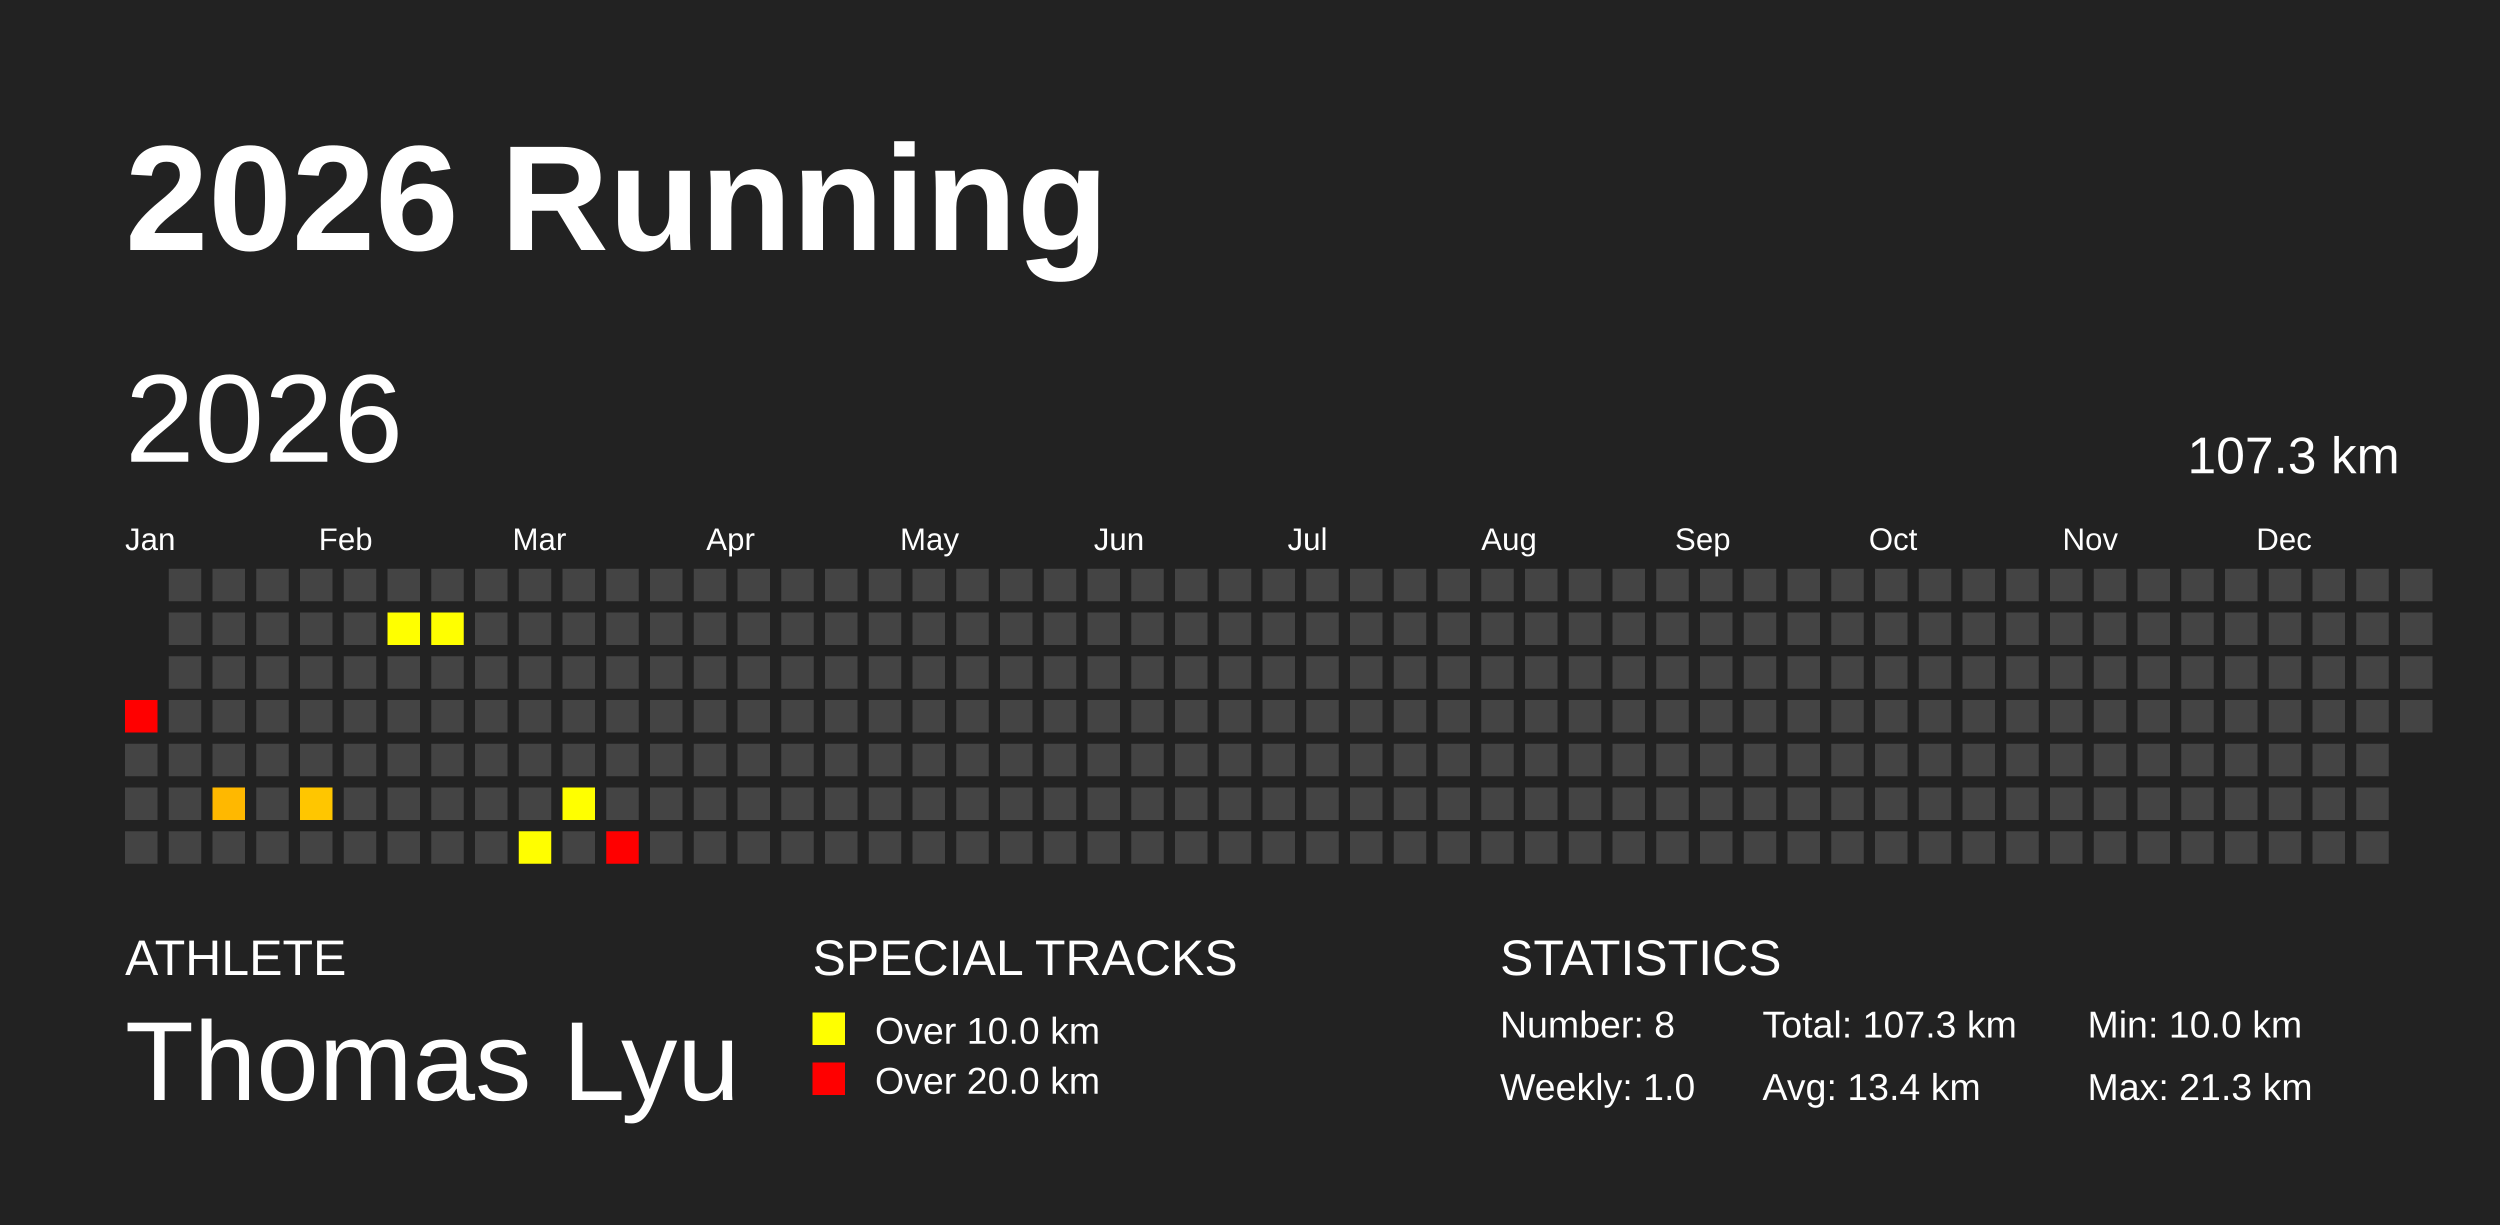
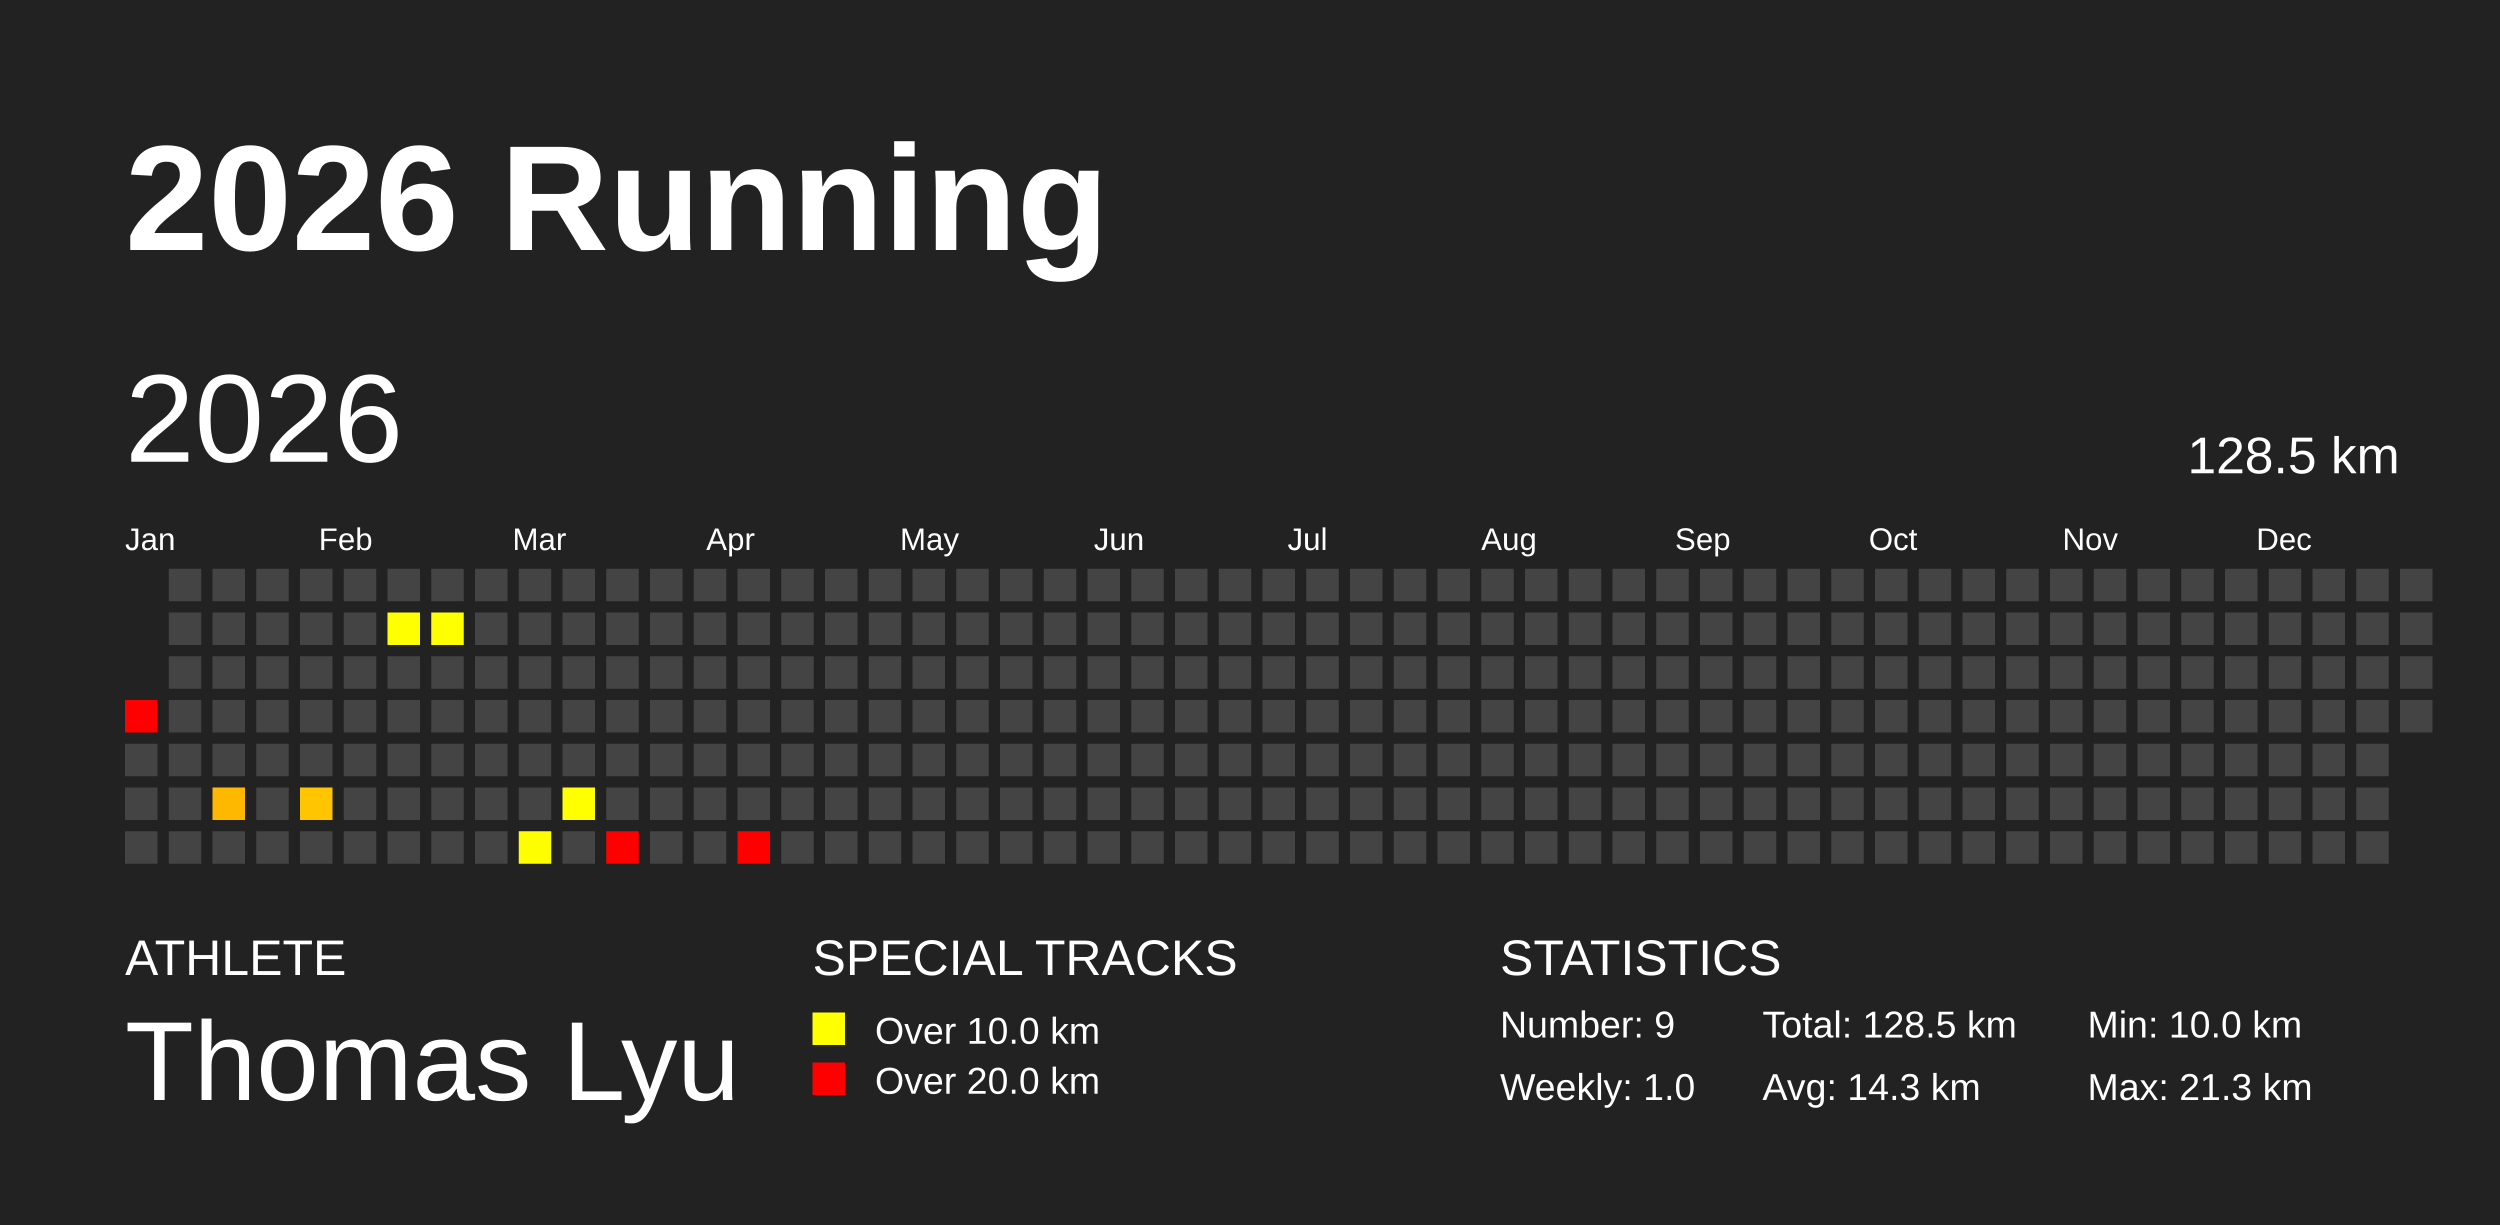
<svg xmlns="http://www.w3.org/2000/svg" baseProfile="full" height="98mm" version="1.1" viewBox="0,0,200,98" width="200mm">
  <defs />
  <rect fill="#222222" height="98" width="200" x="0" y="0" />
  <text fill="#FFFFFF" style="font-size:12px; font-family:Arial; font-weight:bold;" x="10" y="20">2026 Running</text>
  <text fill="#FFFFFF" style="font-size:4px; font-family:Arial" x="10" y="78">ATHLETE</text>
  <text fill="#FFFFFF" style="font-size:9px; font-family:Arial" x="10" y="88">Thomas Lyu</text>
  <text fill="#FFFFFF" style="font-size:4px; font-family:Arial" x="65" y="78">SPECIAL TRACKS</text>
  <rect fill="yellow" height="2.6" width="2.6" x="65" y="81" />
  <text fill="#FFFFFF" style="font-size:3px; font-family:Arial" x="70" y="83.5">Over 10.0 km</text>
  <rect fill="red" height="2.6" width="2.6" x="65" y="85" />
  <text fill="#FFFFFF" style="font-size:3px; font-family:Arial" x="70" y="87.5">Over 20.0 km</text>
  <text fill="#FFFFFF" style="font-size:4px; font-family:Arial" x="120" y="78">STATISTICS</text>
-   <text fill="#FFFFFF" style="font-size:3px; font-family:Arial" x="120" y="83">Number: 8</text>
+   <text fill="#FFFFFF" style="font-size:3px; font-family:Arial" x="120" y="83">Number: 9</text>
  <text fill="#FFFFFF" style="font-size:3px; font-family:Arial" x="120" y="88">Weekly: 1.0</text>
-   <text fill="#FFFFFF" style="font-size:3px; font-family:Arial" x="141" y="83">Total: 107.3 km</text>
-   <text fill="#FFFFFF" style="font-size:3px; font-family:Arial" x="141" y="88">Avg: 13.4 km</text>
+   <text fill="#FFFFFF" style="font-size:3px; font-family:Arial" x="141" y="83">Total: 128.5 km</text>
+   <text fill="#FFFFFF" style="font-size:3px; font-family:Arial" x="141" y="88">Avg: 14.3 km</text>
  <text fill="#FFFFFF" style="font-size:3px; font-family:Arial" x="167" y="83">Min: 10.0 km</text>
  <text fill="#FFFFFF" style="font-size:3px; font-family:Arial" x="167" y="88">Max: 21.3 km</text>
  <text dominant-baseline="hanging" fill="#FFFFFF" style="font-size:10.0px; font-family:Arial;" x="10" y="30">2026</text>
-   <text dominant-baseline="hanging" fill="#FFFFFF" style="font-size:4.125px; font-family:Arial;" x="175" y="35">107.3 km</text>
+   <text dominant-baseline="hanging" fill="#FFFFFF" style="font-size:4.125px; font-family:Arial;" x="175" y="35">128.5 km</text>
  <text fill="#FFFFFF" style="font-size:2.5px; font-family:Arial" x="10.0" y="44">Jan</text>
  <text fill="#FFFFFF" style="font-size:2.5px; font-family:Arial" x="25.5" y="44">Feb</text>
  <text fill="#FFFFFF" style="font-size:2.5px; font-family:Arial" x="41.0" y="44">Mar</text>
  <text fill="#FFFFFF" style="font-size:2.5px; font-family:Arial" x="56.5" y="44">Apr</text>
  <text fill="#FFFFFF" style="font-size:2.5px; font-family:Arial" x="72.0" y="44">May</text>
  <text fill="#FFFFFF" style="font-size:2.5px; font-family:Arial" x="87.5" y="44">Jun</text>
  <text fill="#FFFFFF" style="font-size:2.5px; font-family:Arial" x="103.0" y="44">Jul</text>
  <text fill="#FFFFFF" style="font-size:2.5px; font-family:Arial" x="118.5" y="44">Aug</text>
  <text fill="#FFFFFF" style="font-size:2.5px; font-family:Arial" x="134.0" y="44">Sep</text>
  <text fill="#FFFFFF" style="font-size:2.5px; font-family:Arial" x="149.5" y="44">Oct</text>
  <text fill="#FFFFFF" style="font-size:2.5px; font-family:Arial" x="165.0" y="44">Nov</text>
  <text fill="#FFFFFF" style="font-size:2.5px; font-family:Arial" x="180.5" y="44">Dec</text>
  <rect fill="red" height="2.6" width="2.6" x="10.0" y="56.0" />
  <rect fill="#444444" height="2.6" width="2.6" x="10.0" y="59.5" />
  <rect fill="#444444" height="2.6" width="2.6" x="10.0" y="63.0" />
  <rect fill="#444444" height="2.6" width="2.6" x="10.0" y="66.5" />
  <rect fill="#444444" height="2.6" width="2.6" x="13.5" y="45.5" />
  <rect fill="#444444" height="2.6" width="2.6" x="13.5" y="49.0" />
  <rect fill="#444444" height="2.6" width="2.6" x="13.5" y="52.5" />
  <rect fill="#444444" height="2.6" width="2.6" x="13.5" y="56.0" />
  <rect fill="#444444" height="2.6" width="2.6" x="13.5" y="59.5" />
  <rect fill="#444444" height="2.6" width="2.6" x="13.5" y="63.0" />
  <rect fill="#444444" height="2.6" width="2.6" x="13.5" y="66.5" />
  <rect fill="#444444" height="2.6" width="2.6" x="17.0" y="45.5" />
  <rect fill="#444444" height="2.6" width="2.6" x="17.0" y="49.0" />
  <rect fill="#444444" height="2.6" width="2.6" x="17.0" y="52.5" />
  <rect fill="#444444" height="2.6" width="2.6" x="17.0" y="56.0" />
  <rect fill="#444444" height="2.6" width="2.6" x="17.0" y="59.5" />
  <rect fill="#ffb800" height="2.6" width="2.6" x="17.0" y="63.0" />
  <rect fill="#444444" height="2.6" width="2.6" x="17.0" y="66.5" />
  <rect fill="#444444" height="2.6" width="2.6" x="20.5" y="45.5" />
  <rect fill="#444444" height="2.6" width="2.6" x="20.5" y="49.0" />
  <rect fill="#444444" height="2.6" width="2.6" x="20.5" y="52.5" />
  <rect fill="#444444" height="2.6" width="2.6" x="20.5" y="56.0" />
  <rect fill="#444444" height="2.6" width="2.6" x="20.5" y="59.5" />
  <rect fill="#444444" height="2.6" width="2.6" x="20.5" y="63.0" />
  <rect fill="#444444" height="2.6" width="2.6" x="20.5" y="66.5" />
  <rect fill="#444444" height="2.6" width="2.6" x="24.0" y="45.5" />
  <rect fill="#444444" height="2.6" width="2.6" x="24.0" y="49.0" />
  <rect fill="#444444" height="2.6" width="2.6" x="24.0" y="52.5" />
  <rect fill="#444444" height="2.6" width="2.6" x="24.0" y="56.0" />
  <rect fill="#444444" height="2.6" width="2.6" x="24.0" y="59.5" />
  <rect fill="#ffc600" height="2.6" width="2.6" x="24.0" y="63.0" />
  <rect fill="#444444" height="2.6" width="2.6" x="24.0" y="66.5" />
  <rect fill="#444444" height="2.6" width="2.6" x="27.5" y="45.5" />
  <rect fill="#444444" height="2.6" width="2.6" x="27.5" y="49.0" />
  <rect fill="#444444" height="2.6" width="2.6" x="27.5" y="52.5" />
  <rect fill="#444444" height="2.6" width="2.6" x="27.5" y="56.0" />
  <rect fill="#444444" height="2.6" width="2.6" x="27.5" y="59.5" />
  <rect fill="#444444" height="2.6" width="2.6" x="27.5" y="63.0" />
  <rect fill="#444444" height="2.6" width="2.6" x="27.5" y="66.5" />
  <rect fill="#444444" height="2.6" width="2.6" x="31.0" y="45.5" />
  <rect fill="#ffff00" height="2.6" width="2.6" x="31.0" y="49.0" />
  <rect fill="#444444" height="2.6" width="2.6" x="31.0" y="52.5" />
  <rect fill="#444444" height="2.6" width="2.6" x="31.0" y="56.0" />
  <rect fill="#444444" height="2.6" width="2.6" x="31.0" y="59.5" />
  <rect fill="#444444" height="2.6" width="2.6" x="31.0" y="63.0" />
  <rect fill="#444444" height="2.6" width="2.6" x="31.0" y="66.5" />
  <rect fill="#444444" height="2.6" width="2.6" x="34.5" y="45.5" />
  <rect fill="#ffff00" height="2.6" width="2.6" x="34.5" y="49.0" />
  <rect fill="#444444" height="2.6" width="2.6" x="34.5" y="52.5" />
  <rect fill="#444444" height="2.6" width="2.6" x="34.5" y="56.0" />
  <rect fill="#444444" height="2.6" width="2.6" x="34.5" y="59.5" />
  <rect fill="#444444" height="2.6" width="2.6" x="34.5" y="63.0" />
  <rect fill="#444444" height="2.6" width="2.6" x="34.5" y="66.5" />
  <rect fill="#444444" height="2.6" width="2.6" x="38.0" y="45.5" />
  <rect fill="#444444" height="2.6" width="2.6" x="38.0" y="49.0" />
  <rect fill="#444444" height="2.6" width="2.6" x="38.0" y="52.5" />
  <rect fill="#444444" height="2.6" width="2.6" x="38.0" y="56.0" />
  <rect fill="#444444" height="2.6" width="2.6" x="38.0" y="59.5" />
  <rect fill="#444444" height="2.6" width="2.6" x="38.0" y="63.0" />
  <rect fill="#444444" height="2.6" width="2.6" x="38.0" y="66.5" />
  <rect fill="#444444" height="2.6" width="2.6" x="41.5" y="45.5" />
  <rect fill="#444444" height="2.6" width="2.6" x="41.5" y="49.0" />
  <rect fill="#444444" height="2.6" width="2.6" x="41.5" y="52.5" />
  <rect fill="#444444" height="2.6" width="2.6" x="41.5" y="56.0" />
  <rect fill="#444444" height="2.6" width="2.6" x="41.5" y="59.5" />
  <rect fill="#444444" height="2.6" width="2.6" x="41.5" y="63.0" />
  <rect fill="#fffe00" height="2.6" width="2.6" x="41.5" y="66.5" />
  <rect fill="#444444" height="2.6" width="2.6" x="45.0" y="45.5" />
  <rect fill="#444444" height="2.6" width="2.6" x="45.0" y="49.0" />
  <rect fill="#444444" height="2.6" width="2.6" x="45.0" y="52.5" />
  <rect fill="#444444" height="2.6" width="2.6" x="45.0" y="56.0" />
  <rect fill="#444444" height="2.6" width="2.6" x="45.0" y="59.5" />
  <rect fill="#ffff00" height="2.6" width="2.6" x="45.0" y="63.0" />
  <rect fill="#444444" height="2.6" width="2.6" x="45.0" y="66.5" />
  <rect fill="#444444" height="2.6" width="2.6" x="48.5" y="45.5" />
  <rect fill="#444444" height="2.6" width="2.6" x="48.5" y="49.0" />
  <rect fill="#444444" height="2.6" width="2.6" x="48.5" y="52.5" />
  <rect fill="#444444" height="2.6" width="2.6" x="48.5" y="56.0" />
  <rect fill="#444444" height="2.6" width="2.6" x="48.5" y="59.5" />
  <rect fill="#444444" height="2.6" width="2.6" x="48.5" y="63.0" />
  <rect fill="red" height="2.6" width="2.6" x="48.5" y="66.5" />
  <rect fill="#444444" height="2.6" width="2.6" x="52.0" y="45.5" />
  <rect fill="#444444" height="2.6" width="2.6" x="52.0" y="49.0" />
  <rect fill="#444444" height="2.6" width="2.6" x="52.0" y="52.5" />
  <rect fill="#444444" height="2.6" width="2.6" x="52.0" y="56.0" />
  <rect fill="#444444" height="2.6" width="2.6" x="52.0" y="59.5" />
  <rect fill="#444444" height="2.6" width="2.6" x="52.0" y="63.0" />
  <rect fill="#444444" height="2.6" width="2.6" x="52.0" y="66.5" />
  <rect fill="#444444" height="2.6" width="2.6" x="55.5" y="45.5" />
  <rect fill="#444444" height="2.6" width="2.6" x="55.5" y="49.0" />
  <rect fill="#444444" height="2.6" width="2.6" x="55.5" y="52.5" />
  <rect fill="#444444" height="2.6" width="2.6" x="55.5" y="56.0" />
  <rect fill="#444444" height="2.6" width="2.6" x="55.5" y="59.5" />
  <rect fill="#444444" height="2.6" width="2.6" x="55.5" y="63.0" />
  <rect fill="#444444" height="2.6" width="2.6" x="55.5" y="66.5" />
  <rect fill="#444444" height="2.6" width="2.6" x="59.0" y="45.5" />
  <rect fill="#444444" height="2.6" width="2.6" x="59.0" y="49.0" />
  <rect fill="#444444" height="2.6" width="2.6" x="59.0" y="52.5" />
  <rect fill="#444444" height="2.6" width="2.6" x="59.0" y="56.0" />
  <rect fill="#444444" height="2.6" width="2.6" x="59.0" y="59.5" />
  <rect fill="#444444" height="2.6" width="2.6" x="59.0" y="63.0" />
-   <rect fill="#444444" height="2.6" width="2.6" x="59.0" y="66.5" />
+   <rect fill="red" height="2.6" width="2.6" x="59.0" y="66.5" />
  <rect fill="#444444" height="2.6" width="2.6" x="62.5" y="45.5" />
  <rect fill="#444444" height="2.6" width="2.6" x="62.5" y="49.0" />
  <rect fill="#444444" height="2.6" width="2.6" x="62.5" y="52.5" />
  <rect fill="#444444" height="2.6" width="2.6" x="62.5" y="56.0" />
  <rect fill="#444444" height="2.6" width="2.6" x="62.5" y="59.5" />
  <rect fill="#444444" height="2.6" width="2.6" x="62.5" y="63.0" />
  <rect fill="#444444" height="2.6" width="2.6" x="62.5" y="66.5" />
  <rect fill="#444444" height="2.6" width="2.6" x="66.0" y="45.5" />
  <rect fill="#444444" height="2.6" width="2.6" x="66.0" y="49.0" />
  <rect fill="#444444" height="2.6" width="2.6" x="66.0" y="52.5" />
  <rect fill="#444444" height="2.6" width="2.6" x="66.0" y="56.0" />
  <rect fill="#444444" height="2.6" width="2.6" x="66.0" y="59.5" />
  <rect fill="#444444" height="2.6" width="2.6" x="66.0" y="63.0" />
  <rect fill="#444444" height="2.6" width="2.6" x="66.0" y="66.5" />
  <rect fill="#444444" height="2.6" width="2.6" x="69.5" y="45.5" />
  <rect fill="#444444" height="2.6" width="2.6" x="69.5" y="49.0" />
  <rect fill="#444444" height="2.6" width="2.6" x="69.5" y="52.5" />
  <rect fill="#444444" height="2.6" width="2.6" x="69.5" y="56.0" />
  <rect fill="#444444" height="2.6" width="2.6" x="69.5" y="59.5" />
  <rect fill="#444444" height="2.6" width="2.6" x="69.5" y="63.0" />
  <rect fill="#444444" height="2.6" width="2.6" x="69.5" y="66.5" />
  <rect fill="#444444" height="2.6" width="2.6" x="73.0" y="45.5" />
  <rect fill="#444444" height="2.6" width="2.6" x="73.0" y="49.0" />
  <rect fill="#444444" height="2.6" width="2.6" x="73.0" y="52.5" />
  <rect fill="#444444" height="2.6" width="2.6" x="73.0" y="56.0" />
  <rect fill="#444444" height="2.6" width="2.6" x="73.0" y="59.5" />
  <rect fill="#444444" height="2.6" width="2.6" x="73.0" y="63.0" />
  <rect fill="#444444" height="2.6" width="2.6" x="73.0" y="66.5" />
  <rect fill="#444444" height="2.6" width="2.6" x="76.5" y="45.5" />
  <rect fill="#444444" height="2.6" width="2.6" x="76.5" y="49.0" />
  <rect fill="#444444" height="2.6" width="2.6" x="76.5" y="52.5" />
  <rect fill="#444444" height="2.6" width="2.6" x="76.5" y="56.0" />
  <rect fill="#444444" height="2.6" width="2.6" x="76.5" y="59.5" />
  <rect fill="#444444" height="2.6" width="2.6" x="76.5" y="63.0" />
  <rect fill="#444444" height="2.6" width="2.6" x="76.5" y="66.5" />
  <rect fill="#444444" height="2.6" width="2.6" x="80.0" y="45.5" />
  <rect fill="#444444" height="2.6" width="2.6" x="80.0" y="49.0" />
  <rect fill="#444444" height="2.6" width="2.6" x="80.0" y="52.5" />
  <rect fill="#444444" height="2.6" width="2.6" x="80.0" y="56.0" />
  <rect fill="#444444" height="2.6" width="2.6" x="80.0" y="59.5" />
  <rect fill="#444444" height="2.6" width="2.6" x="80.0" y="63.0" />
  <rect fill="#444444" height="2.6" width="2.6" x="80.0" y="66.5" />
  <rect fill="#444444" height="2.6" width="2.6" x="83.5" y="45.5" />
  <rect fill="#444444" height="2.6" width="2.6" x="83.5" y="49.0" />
  <rect fill="#444444" height="2.6" width="2.6" x="83.5" y="52.5" />
  <rect fill="#444444" height="2.6" width="2.6" x="83.5" y="56.0" />
  <rect fill="#444444" height="2.6" width="2.6" x="83.5" y="59.5" />
  <rect fill="#444444" height="2.6" width="2.6" x="83.5" y="63.0" />
  <rect fill="#444444" height="2.6" width="2.6" x="83.5" y="66.5" />
  <rect fill="#444444" height="2.6" width="2.6" x="87.0" y="45.5" />
  <rect fill="#444444" height="2.6" width="2.6" x="87.0" y="49.0" />
  <rect fill="#444444" height="2.6" width="2.6" x="87.0" y="52.5" />
  <rect fill="#444444" height="2.6" width="2.6" x="87.0" y="56.0" />
  <rect fill="#444444" height="2.6" width="2.6" x="87.0" y="59.5" />
  <rect fill="#444444" height="2.6" width="2.6" x="87.0" y="63.0" />
  <rect fill="#444444" height="2.6" width="2.6" x="87.0" y="66.5" />
  <rect fill="#444444" height="2.6" width="2.6" x="90.5" y="45.5" />
  <rect fill="#444444" height="2.6" width="2.6" x="90.5" y="49.0" />
  <rect fill="#444444" height="2.6" width="2.6" x="90.5" y="52.5" />
  <rect fill="#444444" height="2.6" width="2.6" x="90.5" y="56.0" />
  <rect fill="#444444" height="2.6" width="2.6" x="90.5" y="59.5" />
  <rect fill="#444444" height="2.6" width="2.6" x="90.5" y="63.0" />
  <rect fill="#444444" height="2.6" width="2.6" x="90.5" y="66.5" />
  <rect fill="#444444" height="2.6" width="2.6" x="94.0" y="45.5" />
  <rect fill="#444444" height="2.6" width="2.6" x="94.0" y="49.0" />
  <rect fill="#444444" height="2.6" width="2.6" x="94.0" y="52.5" />
  <rect fill="#444444" height="2.6" width="2.6" x="94.0" y="56.0" />
  <rect fill="#444444" height="2.6" width="2.6" x="94.0" y="59.5" />
  <rect fill="#444444" height="2.6" width="2.6" x="94.0" y="63.0" />
  <rect fill="#444444" height="2.6" width="2.6" x="94.0" y="66.5" />
  <rect fill="#444444" height="2.6" width="2.6" x="97.5" y="45.5" />
  <rect fill="#444444" height="2.6" width="2.6" x="97.5" y="49.0" />
  <rect fill="#444444" height="2.6" width="2.6" x="97.5" y="52.5" />
  <rect fill="#444444" height="2.6" width="2.6" x="97.5" y="56.0" />
  <rect fill="#444444" height="2.6" width="2.6" x="97.5" y="59.5" />
  <rect fill="#444444" height="2.6" width="2.6" x="97.5" y="63.0" />
  <rect fill="#444444" height="2.6" width="2.6" x="97.5" y="66.5" />
  <rect fill="#444444" height="2.6" width="2.6" x="101.0" y="45.5" />
  <rect fill="#444444" height="2.6" width="2.6" x="101.0" y="49.0" />
  <rect fill="#444444" height="2.6" width="2.6" x="101.0" y="52.5" />
  <rect fill="#444444" height="2.6" width="2.6" x="101.0" y="56.0" />
  <rect fill="#444444" height="2.6" width="2.6" x="101.0" y="59.5" />
  <rect fill="#444444" height="2.6" width="2.6" x="101.0" y="63.0" />
  <rect fill="#444444" height="2.6" width="2.6" x="101.0" y="66.5" />
  <rect fill="#444444" height="2.6" width="2.6" x="104.5" y="45.5" />
  <rect fill="#444444" height="2.6" width="2.6" x="104.5" y="49.0" />
  <rect fill="#444444" height="2.6" width="2.6" x="104.5" y="52.5" />
  <rect fill="#444444" height="2.6" width="2.6" x="104.5" y="56.0" />
  <rect fill="#444444" height="2.6" width="2.6" x="104.5" y="59.5" />
  <rect fill="#444444" height="2.6" width="2.6" x="104.5" y="63.0" />
  <rect fill="#444444" height="2.6" width="2.6" x="104.5" y="66.5" />
  <rect fill="#444444" height="2.6" width="2.6" x="108.0" y="45.5" />
  <rect fill="#444444" height="2.6" width="2.6" x="108.0" y="49.0" />
  <rect fill="#444444" height="2.6" width="2.6" x="108.0" y="52.5" />
  <rect fill="#444444" height="2.6" width="2.6" x="108.0" y="56.0" />
  <rect fill="#444444" height="2.6" width="2.6" x="108.0" y="59.5" />
  <rect fill="#444444" height="2.6" width="2.6" x="108.0" y="63.0" />
  <rect fill="#444444" height="2.6" width="2.6" x="108.0" y="66.5" />
  <rect fill="#444444" height="2.6" width="2.6" x="111.5" y="45.5" />
  <rect fill="#444444" height="2.6" width="2.6" x="111.5" y="49.0" />
  <rect fill="#444444" height="2.6" width="2.6" x="111.5" y="52.5" />
  <rect fill="#444444" height="2.6" width="2.6" x="111.5" y="56.0" />
  <rect fill="#444444" height="2.6" width="2.6" x="111.5" y="59.5" />
  <rect fill="#444444" height="2.6" width="2.6" x="111.5" y="63.0" />
  <rect fill="#444444" height="2.6" width="2.6" x="111.5" y="66.5" />
  <rect fill="#444444" height="2.6" width="2.6" x="115.0" y="45.5" />
  <rect fill="#444444" height="2.6" width="2.6" x="115.0" y="49.0" />
  <rect fill="#444444" height="2.6" width="2.6" x="115.0" y="52.5" />
  <rect fill="#444444" height="2.6" width="2.6" x="115.0" y="56.0" />
  <rect fill="#444444" height="2.6" width="2.6" x="115.0" y="59.5" />
  <rect fill="#444444" height="2.6" width="2.6" x="115.0" y="63.0" />
  <rect fill="#444444" height="2.6" width="2.6" x="115.0" y="66.5" />
  <rect fill="#444444" height="2.6" width="2.6" x="118.5" y="45.5" />
  <rect fill="#444444" height="2.6" width="2.6" x="118.5" y="49.0" />
  <rect fill="#444444" height="2.6" width="2.6" x="118.5" y="52.5" />
  <rect fill="#444444" height="2.6" width="2.6" x="118.5" y="56.0" />
  <rect fill="#444444" height="2.6" width="2.6" x="118.5" y="59.5" />
  <rect fill="#444444" height="2.6" width="2.6" x="118.5" y="63.0" />
  <rect fill="#444444" height="2.6" width="2.6" x="118.5" y="66.5" />
  <rect fill="#444444" height="2.6" width="2.6" x="122.0" y="45.5" />
  <rect fill="#444444" height="2.6" width="2.6" x="122.0" y="49.0" />
  <rect fill="#444444" height="2.6" width="2.6" x="122.0" y="52.5" />
  <rect fill="#444444" height="2.6" width="2.6" x="122.0" y="56.0" />
  <rect fill="#444444" height="2.6" width="2.6" x="122.0" y="59.5" />
  <rect fill="#444444" height="2.6" width="2.6" x="122.0" y="63.0" />
  <rect fill="#444444" height="2.6" width="2.6" x="122.0" y="66.5" />
  <rect fill="#444444" height="2.6" width="2.6" x="125.5" y="45.5" />
  <rect fill="#444444" height="2.6" width="2.6" x="125.5" y="49.0" />
  <rect fill="#444444" height="2.6" width="2.6" x="125.5" y="52.5" />
  <rect fill="#444444" height="2.6" width="2.6" x="125.5" y="56.0" />
  <rect fill="#444444" height="2.6" width="2.6" x="125.5" y="59.5" />
  <rect fill="#444444" height="2.6" width="2.6" x="125.5" y="63.0" />
  <rect fill="#444444" height="2.6" width="2.6" x="125.5" y="66.5" />
  <rect fill="#444444" height="2.6" width="2.6" x="129.0" y="45.5" />
  <rect fill="#444444" height="2.6" width="2.6" x="129.0" y="49.0" />
  <rect fill="#444444" height="2.6" width="2.6" x="129.0" y="52.5" />
  <rect fill="#444444" height="2.6" width="2.6" x="129.0" y="56.0" />
  <rect fill="#444444" height="2.6" width="2.6" x="129.0" y="59.5" />
  <rect fill="#444444" height="2.6" width="2.6" x="129.0" y="63.0" />
  <rect fill="#444444" height="2.6" width="2.6" x="129.0" y="66.5" />
  <rect fill="#444444" height="2.6" width="2.6" x="132.5" y="45.5" />
  <rect fill="#444444" height="2.6" width="2.6" x="132.5" y="49.0" />
  <rect fill="#444444" height="2.6" width="2.6" x="132.5" y="52.5" />
  <rect fill="#444444" height="2.6" width="2.6" x="132.5" y="56.0" />
  <rect fill="#444444" height="2.6" width="2.6" x="132.5" y="59.5" />
  <rect fill="#444444" height="2.6" width="2.6" x="132.5" y="63.0" />
  <rect fill="#444444" height="2.6" width="2.6" x="132.5" y="66.5" />
  <rect fill="#444444" height="2.6" width="2.6" x="136.0" y="45.5" />
  <rect fill="#444444" height="2.6" width="2.6" x="136.0" y="49.0" />
  <rect fill="#444444" height="2.6" width="2.6" x="136.0" y="52.5" />
  <rect fill="#444444" height="2.6" width="2.6" x="136.0" y="56.0" />
  <rect fill="#444444" height="2.6" width="2.6" x="136.0" y="59.5" />
  <rect fill="#444444" height="2.6" width="2.6" x="136.0" y="63.0" />
  <rect fill="#444444" height="2.6" width="2.6" x="136.0" y="66.5" />
  <rect fill="#444444" height="2.6" width="2.6" x="139.5" y="45.5" />
  <rect fill="#444444" height="2.6" width="2.6" x="139.5" y="49.0" />
  <rect fill="#444444" height="2.6" width="2.6" x="139.5" y="52.5" />
  <rect fill="#444444" height="2.6" width="2.6" x="139.5" y="56.0" />
  <rect fill="#444444" height="2.6" width="2.6" x="139.5" y="59.5" />
  <rect fill="#444444" height="2.6" width="2.6" x="139.5" y="63.0" />
  <rect fill="#444444" height="2.6" width="2.6" x="139.5" y="66.5" />
  <rect fill="#444444" height="2.6" width="2.6" x="143.0" y="45.5" />
  <rect fill="#444444" height="2.6" width="2.6" x="143.0" y="49.0" />
  <rect fill="#444444" height="2.6" width="2.6" x="143.0" y="52.5" />
  <rect fill="#444444" height="2.6" width="2.6" x="143.0" y="56.0" />
  <rect fill="#444444" height="2.6" width="2.6" x="143.0" y="59.5" />
  <rect fill="#444444" height="2.6" width="2.6" x="143.0" y="63.0" />
  <rect fill="#444444" height="2.6" width="2.6" x="143.0" y="66.5" />
  <rect fill="#444444" height="2.6" width="2.6" x="146.5" y="45.5" />
  <rect fill="#444444" height="2.6" width="2.6" x="146.5" y="49.0" />
  <rect fill="#444444" height="2.6" width="2.6" x="146.5" y="52.5" />
  <rect fill="#444444" height="2.6" width="2.6" x="146.5" y="56.0" />
  <rect fill="#444444" height="2.6" width="2.6" x="146.5" y="59.5" />
  <rect fill="#444444" height="2.6" width="2.6" x="146.5" y="63.0" />
  <rect fill="#444444" height="2.6" width="2.6" x="146.5" y="66.5" />
  <rect fill="#444444" height="2.6" width="2.6" x="150.0" y="45.5" />
  <rect fill="#444444" height="2.6" width="2.6" x="150.0" y="49.0" />
  <rect fill="#444444" height="2.6" width="2.6" x="150.0" y="52.5" />
  <rect fill="#444444" height="2.6" width="2.6" x="150.0" y="56.0" />
  <rect fill="#444444" height="2.6" width="2.6" x="150.0" y="59.5" />
  <rect fill="#444444" height="2.6" width="2.6" x="150.0" y="63.0" />
  <rect fill="#444444" height="2.6" width="2.6" x="150.0" y="66.5" />
  <rect fill="#444444" height="2.6" width="2.6" x="153.5" y="45.5" />
  <rect fill="#444444" height="2.6" width="2.6" x="153.5" y="49.0" />
  <rect fill="#444444" height="2.6" width="2.6" x="153.5" y="52.5" />
  <rect fill="#444444" height="2.6" width="2.6" x="153.5" y="56.0" />
  <rect fill="#444444" height="2.6" width="2.6" x="153.5" y="59.5" />
  <rect fill="#444444" height="2.6" width="2.6" x="153.5" y="63.0" />
  <rect fill="#444444" height="2.6" width="2.6" x="153.5" y="66.5" />
  <rect fill="#444444" height="2.6" width="2.6" x="157.0" y="45.5" />
  <rect fill="#444444" height="2.6" width="2.6" x="157.0" y="49.0" />
  <rect fill="#444444" height="2.6" width="2.6" x="157.0" y="52.5" />
  <rect fill="#444444" height="2.6" width="2.6" x="157.0" y="56.0" />
  <rect fill="#444444" height="2.6" width="2.6" x="157.0" y="59.5" />
  <rect fill="#444444" height="2.6" width="2.6" x="157.0" y="63.0" />
  <rect fill="#444444" height="2.6" width="2.6" x="157.0" y="66.5" />
  <rect fill="#444444" height="2.6" width="2.6" x="160.5" y="45.5" />
  <rect fill="#444444" height="2.6" width="2.6" x="160.5" y="49.0" />
  <rect fill="#444444" height="2.6" width="2.6" x="160.5" y="52.5" />
  <rect fill="#444444" height="2.6" width="2.6" x="160.5" y="56.0" />
  <rect fill="#444444" height="2.6" width="2.6" x="160.5" y="59.5" />
  <rect fill="#444444" height="2.6" width="2.6" x="160.5" y="63.0" />
  <rect fill="#444444" height="2.6" width="2.6" x="160.5" y="66.5" />
  <rect fill="#444444" height="2.6" width="2.6" x="164.0" y="45.5" />
  <rect fill="#444444" height="2.6" width="2.6" x="164.0" y="49.0" />
  <rect fill="#444444" height="2.6" width="2.6" x="164.0" y="52.5" />
  <rect fill="#444444" height="2.6" width="2.6" x="164.0" y="56.0" />
  <rect fill="#444444" height="2.6" width="2.6" x="164.0" y="59.5" />
  <rect fill="#444444" height="2.6" width="2.6" x="164.0" y="63.0" />
  <rect fill="#444444" height="2.6" width="2.6" x="164.0" y="66.5" />
  <rect fill="#444444" height="2.6" width="2.6" x="167.5" y="45.5" />
  <rect fill="#444444" height="2.6" width="2.6" x="167.5" y="49.0" />
  <rect fill="#444444" height="2.6" width="2.6" x="167.5" y="52.5" />
  <rect fill="#444444" height="2.6" width="2.6" x="167.5" y="56.0" />
  <rect fill="#444444" height="2.6" width="2.6" x="167.5" y="59.5" />
  <rect fill="#444444" height="2.6" width="2.6" x="167.5" y="63.0" />
  <rect fill="#444444" height="2.6" width="2.6" x="167.5" y="66.5" />
  <rect fill="#444444" height="2.6" width="2.6" x="171.0" y="45.5" />
  <rect fill="#444444" height="2.6" width="2.6" x="171.0" y="49.0" />
  <rect fill="#444444" height="2.6" width="2.6" x="171.0" y="52.5" />
  <rect fill="#444444" height="2.6" width="2.6" x="171.0" y="56.0" />
  <rect fill="#444444" height="2.6" width="2.6" x="171.0" y="59.5" />
  <rect fill="#444444" height="2.6" width="2.6" x="171.0" y="63.0" />
  <rect fill="#444444" height="2.6" width="2.6" x="171.0" y="66.5" />
  <rect fill="#444444" height="2.6" width="2.6" x="174.5" y="45.5" />
  <rect fill="#444444" height="2.6" width="2.6" x="174.5" y="49.0" />
  <rect fill="#444444" height="2.6" width="2.6" x="174.5" y="52.5" />
  <rect fill="#444444" height="2.6" width="2.6" x="174.5" y="56.0" />
  <rect fill="#444444" height="2.6" width="2.6" x="174.5" y="59.5" />
  <rect fill="#444444" height="2.6" width="2.6" x="174.5" y="63.0" />
  <rect fill="#444444" height="2.6" width="2.6" x="174.5" y="66.5" />
  <rect fill="#444444" height="2.6" width="2.6" x="178.0" y="45.5" />
  <rect fill="#444444" height="2.6" width="2.6" x="178.0" y="49.0" />
  <rect fill="#444444" height="2.6" width="2.6" x="178.0" y="52.5" />
  <rect fill="#444444" height="2.6" width="2.6" x="178.0" y="56.0" />
  <rect fill="#444444" height="2.6" width="2.6" x="178.0" y="59.5" />
  <rect fill="#444444" height="2.6" width="2.6" x="178.0" y="63.0" />
  <rect fill="#444444" height="2.6" width="2.6" x="178.0" y="66.5" />
  <rect fill="#444444" height="2.6" width="2.6" x="181.5" y="45.5" />
  <rect fill="#444444" height="2.6" width="2.6" x="181.5" y="49.0" />
  <rect fill="#444444" height="2.6" width="2.6" x="181.5" y="52.5" />
  <rect fill="#444444" height="2.6" width="2.6" x="181.5" y="56.0" />
  <rect fill="#444444" height="2.6" width="2.6" x="181.5" y="59.5" />
  <rect fill="#444444" height="2.6" width="2.6" x="181.5" y="63.0" />
  <rect fill="#444444" height="2.6" width="2.6" x="181.5" y="66.5" />
  <rect fill="#444444" height="2.6" width="2.6" x="185.0" y="45.5" />
  <rect fill="#444444" height="2.6" width="2.6" x="185.0" y="49.0" />
  <rect fill="#444444" height="2.6" width="2.6" x="185.0" y="52.5" />
  <rect fill="#444444" height="2.6" width="2.6" x="185.0" y="56.0" />
  <rect fill="#444444" height="2.6" width="2.6" x="185.0" y="59.5" />
  <rect fill="#444444" height="2.6" width="2.6" x="185.0" y="63.0" />
  <rect fill="#444444" height="2.6" width="2.6" x="185.0" y="66.5" />
  <rect fill="#444444" height="2.6" width="2.6" x="188.5" y="45.5" />
  <rect fill="#444444" height="2.6" width="2.6" x="188.5" y="49.0" />
  <rect fill="#444444" height="2.6" width="2.6" x="188.5" y="52.5" />
  <rect fill="#444444" height="2.6" width="2.6" x="188.5" y="56.0" />
  <rect fill="#444444" height="2.6" width="2.6" x="188.5" y="59.5" />
  <rect fill="#444444" height="2.6" width="2.6" x="188.5" y="63.0" />
  <rect fill="#444444" height="2.6" width="2.6" x="188.5" y="66.5" />
  <rect fill="#444444" height="2.6" width="2.6" x="192.0" y="45.5" />
  <rect fill="#444444" height="2.6" width="2.6" x="192.0" y="49.0" />
  <rect fill="#444444" height="2.6" width="2.6" x="192.0" y="52.5" />
  <rect fill="#444444" height="2.6" width="2.6" x="192.0" y="56.0" />
</svg>
